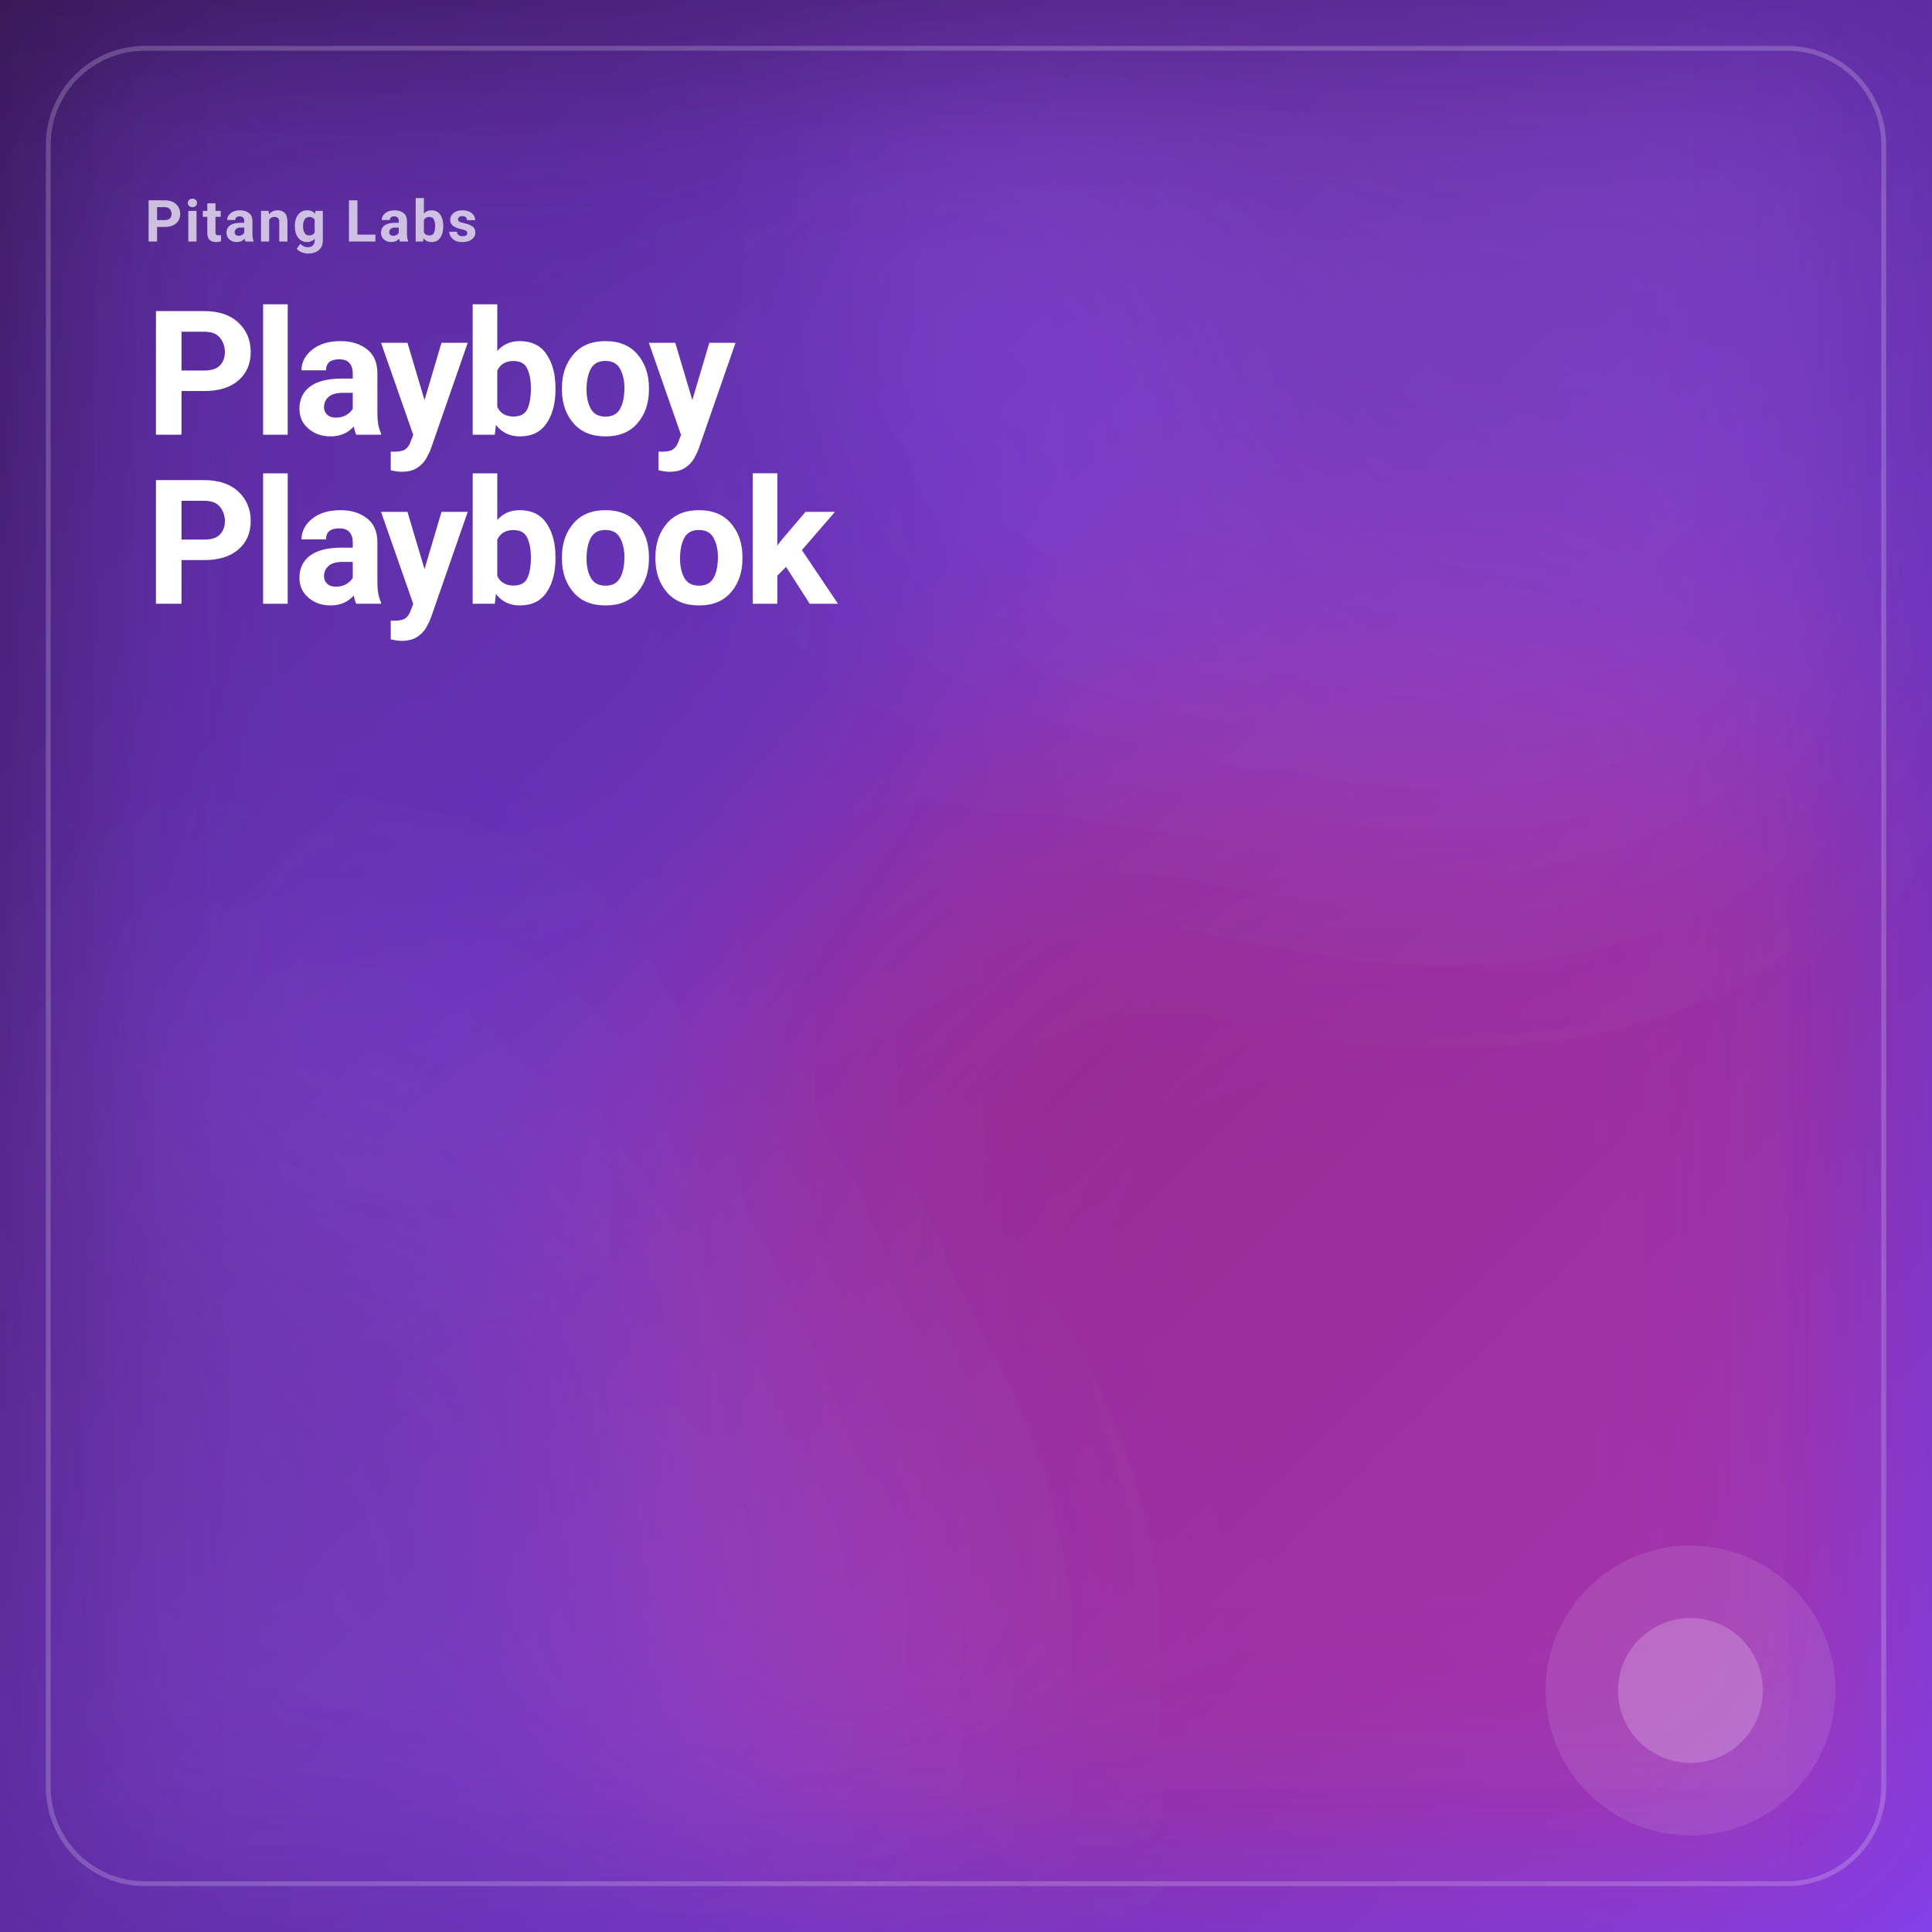
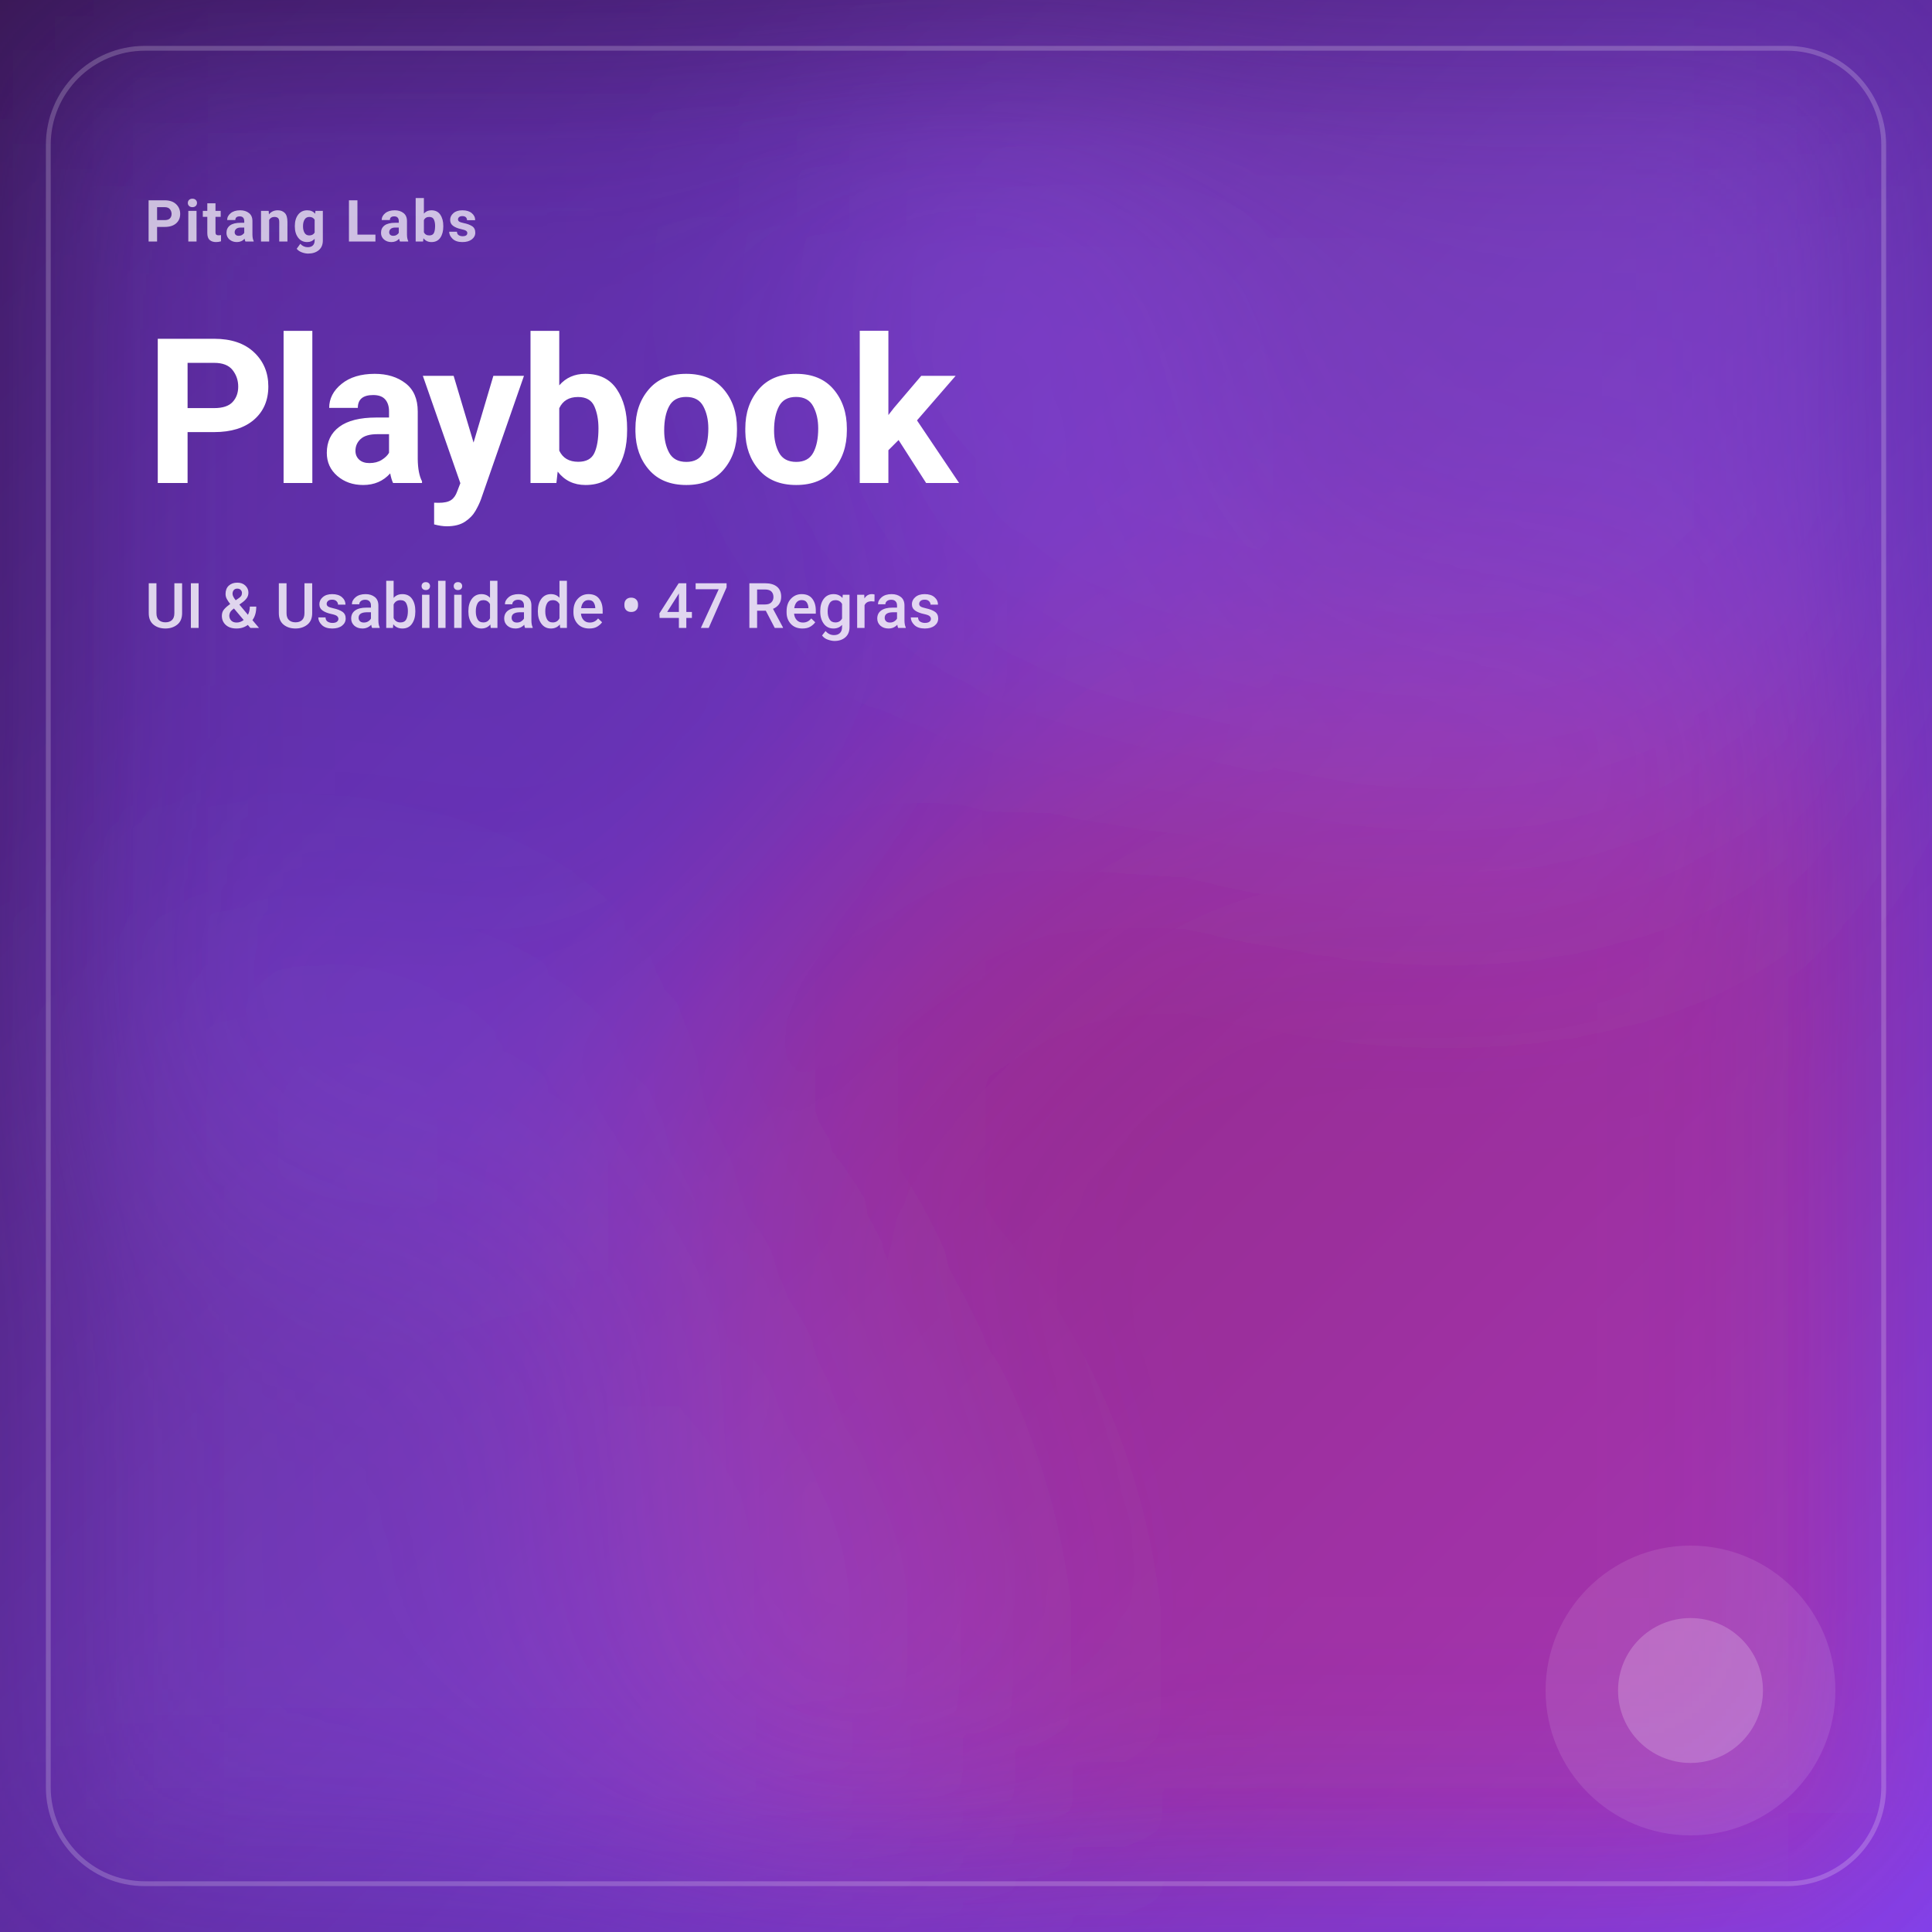
<svg xmlns="http://www.w3.org/2000/svg" width="800" height="800" viewBox="0 0 800 800">
  <defs>
    <filter id="blurcover-playboy" x="-50%" y="-50%" width="200%" height="200%">
      <feGaussianBlur in="SourceGraphic" stdDeviation="60" />
    </filter>
    <linearGradient id="gradcover-playboy" x1="0%" y1="0%" x2="100%" y2="100%">
      <stop offset="0%" style="stop-color:#31104b;stop-opacity:1" />
      <stop offset="100%" style="stop-color:#7c3aed;stop-opacity:1" />
    </linearGradient>
  </defs>
  <rect width="800" height="800" fill="url(#gradcover-playboy)" />
  <g filter="url(#blurcover-playboy)" opacity="0.75">
    <circle cx="200" cy="200" r="300" fill="#7c3aed" opacity="0.6" />
    <circle cx="600" cy="600" r="350" fill="#db2777" opacity="0.6" />
    <circle cx="600" cy="100" r="250" fill="#a855f7" opacity="0.5" />
    <circle cx="100" cy="700" r="300" fill="#a855f7" opacity="0.4" />
  </g>
  <rect width="800" height="800" fill="rgba(255,255,255,0.03)" />
  <rect x="20" y="20" width="760" height="760" rx="40" fill="none" stroke="rgba(255,255,255,0.2)" stroke-width="2" />
  <g fill="white" font-family="-apple-system, BlinkMacSystemFont, 'Segoe UI', Roboto, Helvetica, Arial, sans-serif">
    <text x="60" y="100" font-size="24" opacity="0.7" font-weight="600" letter-spacing="1">Pitang Labs</text>
-     <text x="60" y="180" font-size="72" font-weight="700" letter-spacing="-2">Playboy</text>
-     <text x="60" y="250" font-size="72" font-weight="700" letter-spacing="-2">Playbook</text>
+     <text x="60" y="200" font-size="84" font-weight="700" letter-spacing="-2">Playbook</text>
+     <text x="60" y="260" font-size="26" opacity="0.8" font-weight="500">UI &amp; Usabilidade • 47 Regras</text>
    <circle cx="700" cy="700" r="60" fill="rgba(255,255,255,0.1)" />
    <circle cx="700" cy="700" r="30" fill="rgba(255,255,255,0.2)" />
  </g>
</svg>
